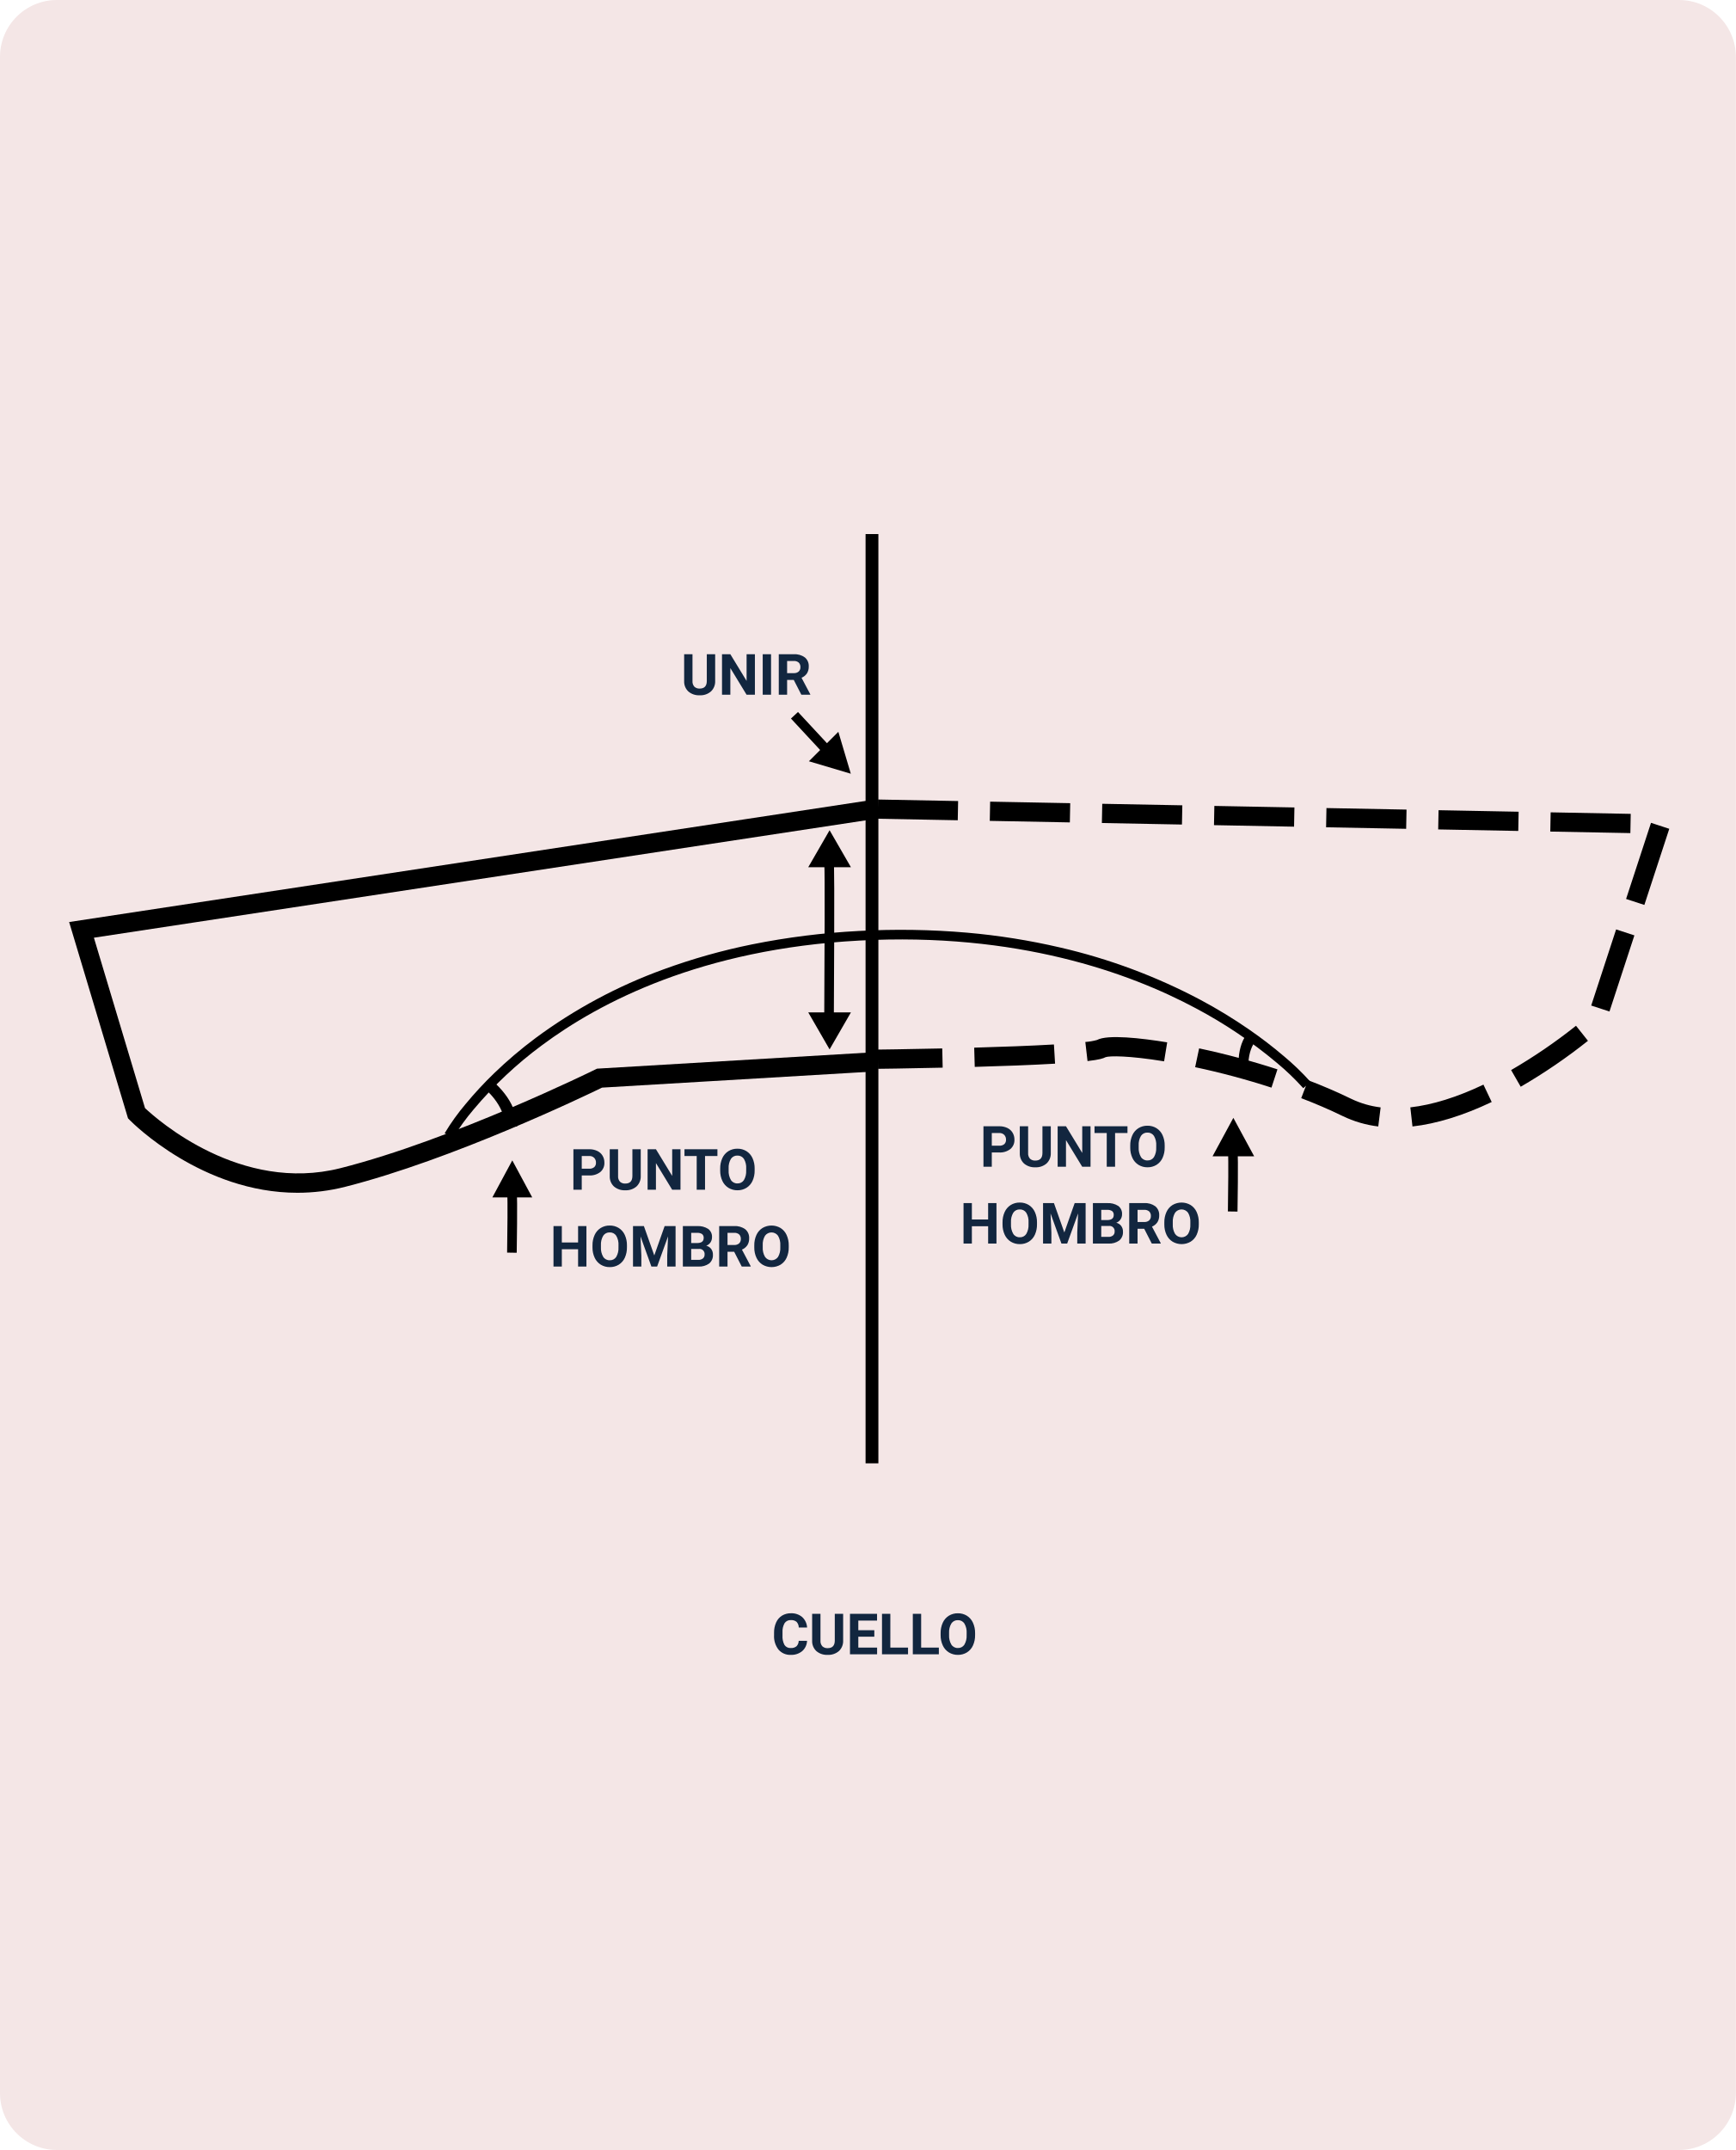
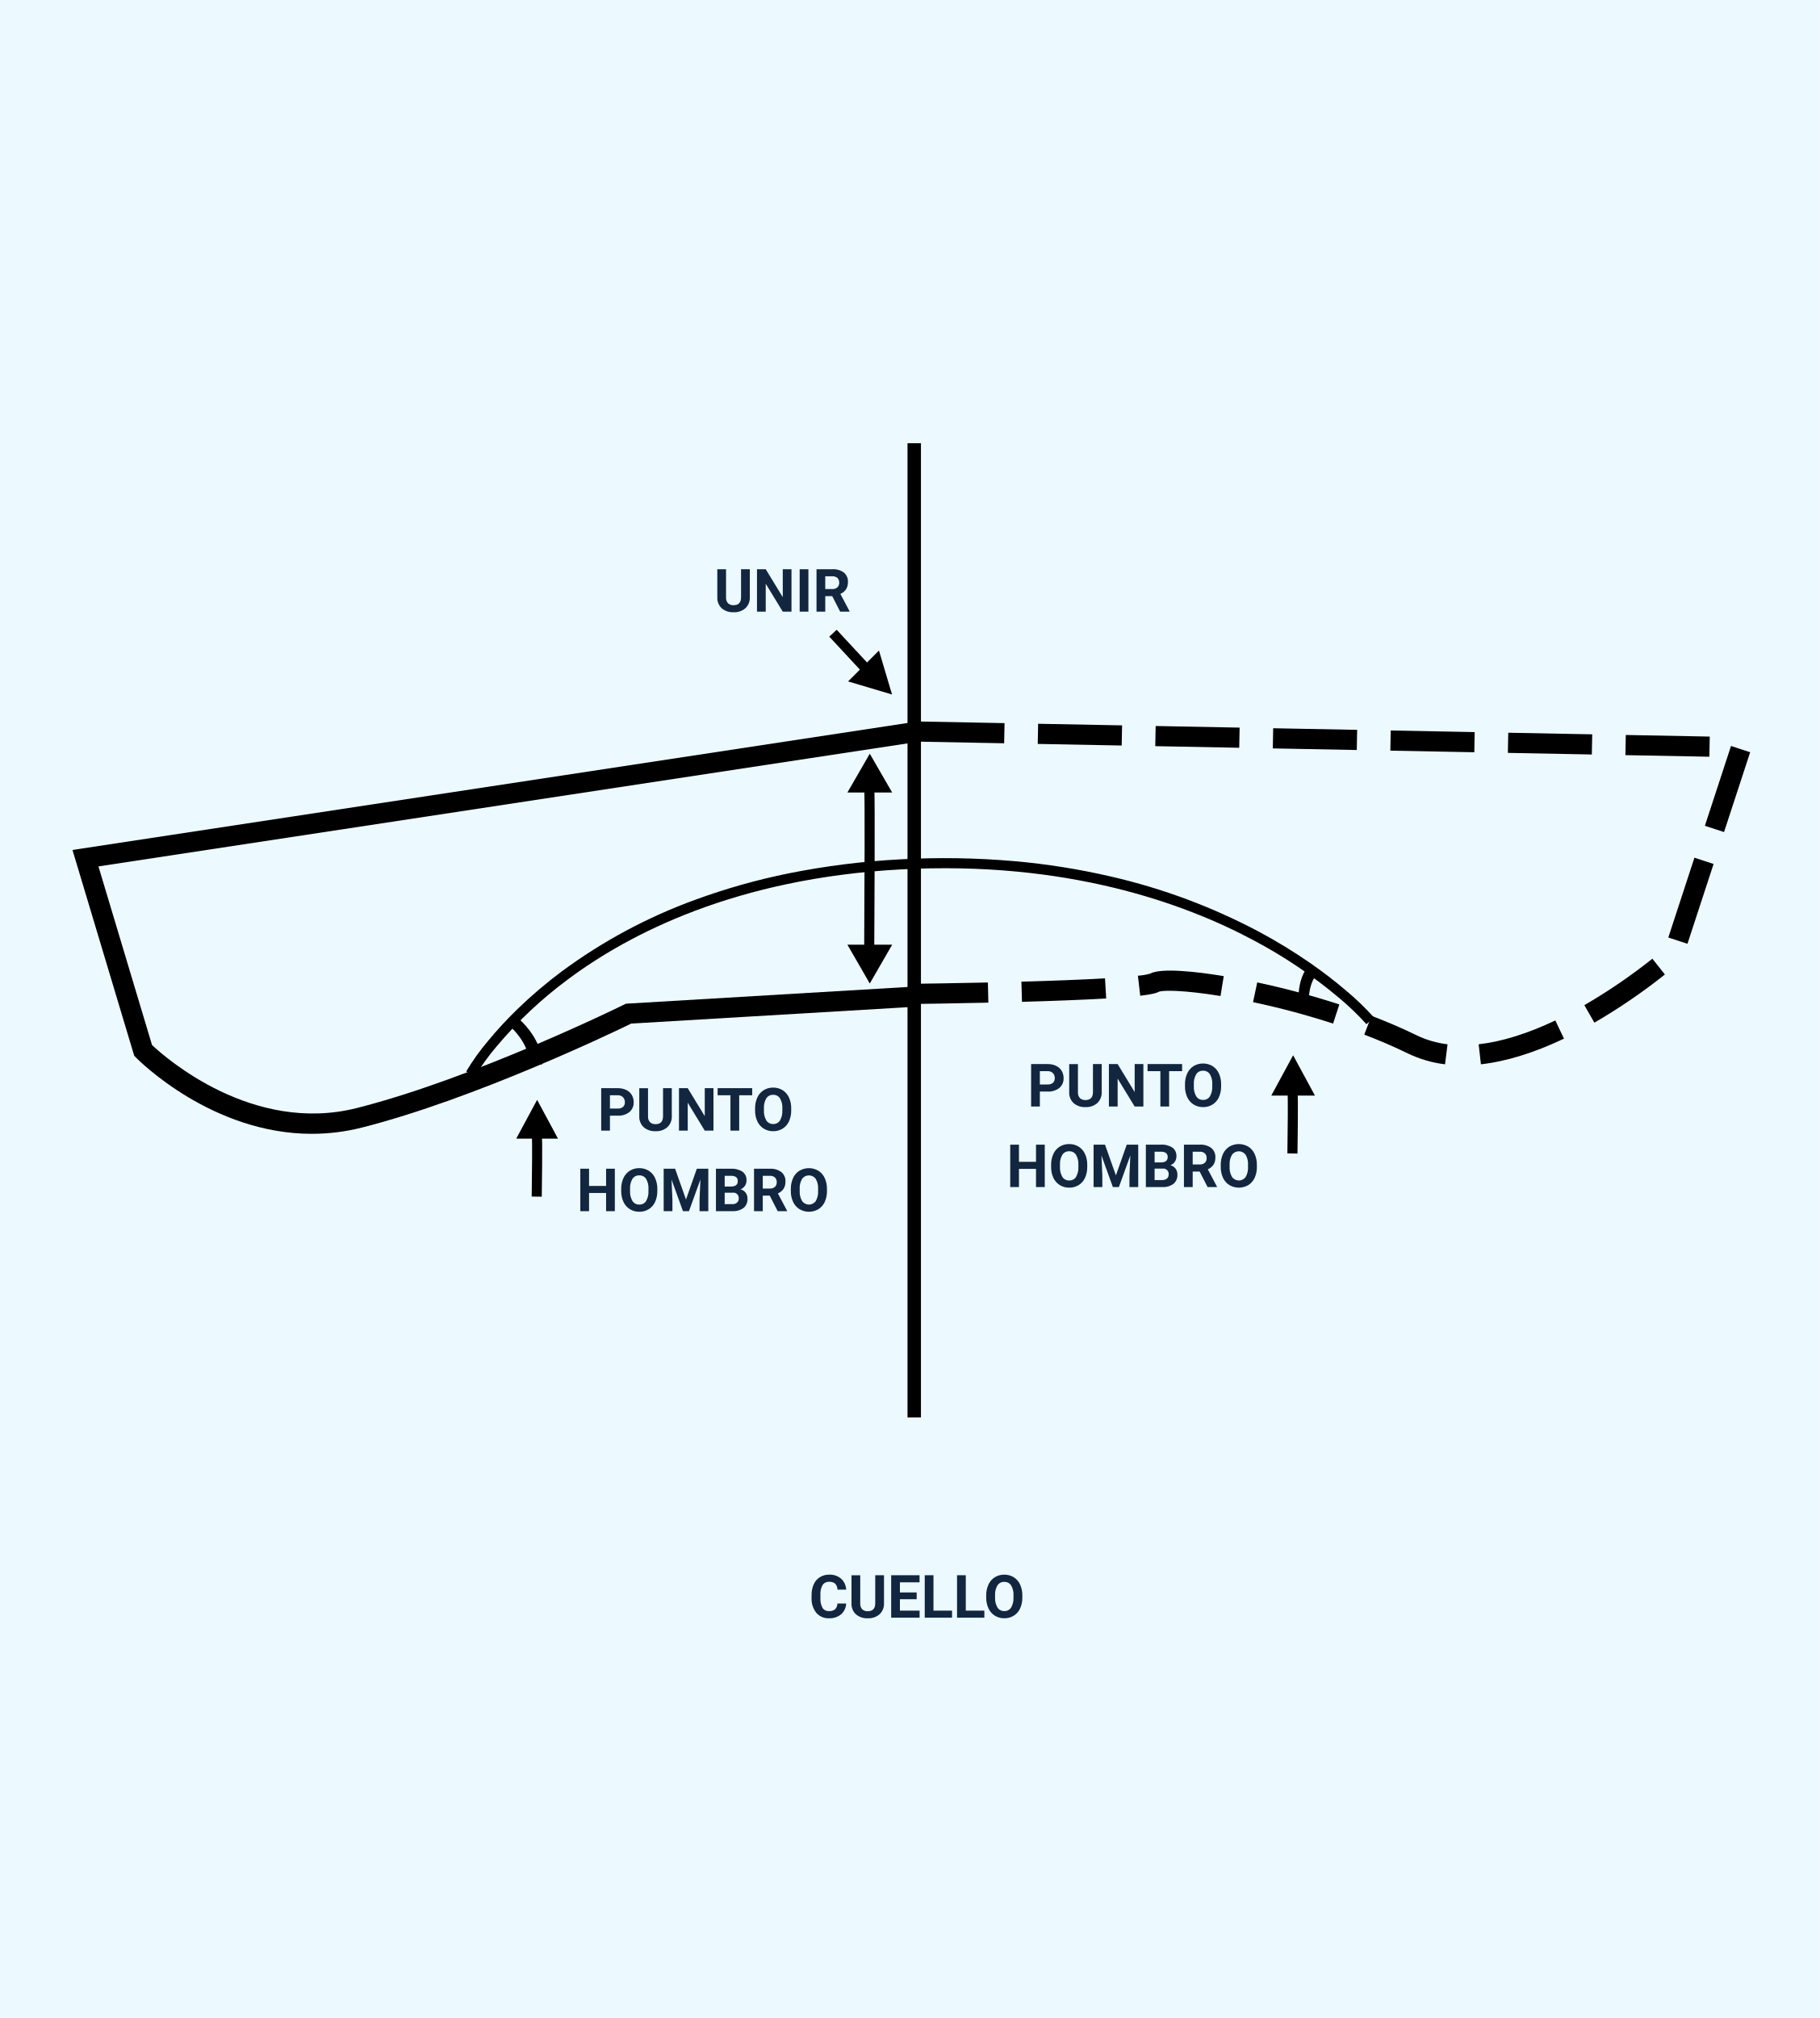
- <svg xmlns="http://www.w3.org/2000/svg" width="610" height="755.385" viewBox="0 0 610 755.385">
-   <g id="Grupo_1114983" data-name="Grupo 1114983" transform="translate(-807.912 -458.568)">
-     <path id="Trazado_904425" data-name="Trazado 904425" d="M20,0H590a20,20,0,0,1,20,20V735.385a20,20,0,0,1-20,20H20a20,20,0,0,1-20-20V20A20,20,0,0,1,20,0Z" transform="translate(807.912 458.568)" fill="#f4e6e6" />
-     <path id="Trazado_900968" data-name="Trazado 900968" d="M-4061.7-10764.05c-33.367,0-57.768-24.358-58.948-25.559l-.587-.6-20.689-68.965,282.474-42.949,1.015,6.677-274.785,41.78,17.96,59.868c4.421,4.158,33.65,29.97,68.683,21.1,39.471-10,89.05-34.412,89.546-34.658l.614-.3,97.275-5.768.4,6.743-95.915,5.687c-5.908,2.877-52.528,25.289-90.26,34.848A68.168,68.168,0,0,1-4061.7-10764.05Z" transform="translate(4974.13 11641.689)" />
-     <path id="Trazado_900969" data-name="Trazado 900969" d="M-3701.595-10787.337l-.755-6.711c7.731-.87,16.375-3.557,25.692-7.984l2.9,6.1C-3683.753-10791.182-3693.118-10788.29-3701.595-10787.337Zm-12.027,0a39.641,39.641,0,0,1-12.506-3.66c-4.684-2.287-9.583-4.381-14.563-6.286l2.413-6.309c5.168,1.977,10.252,4.151,15.113,6.523a32.876,32.876,0,0,0,10.381,3.03Zm-37.524-13.645a264.253,264.253,0,0,0-26.823-7.187l1.4-6.607a271.373,271.373,0,0,1,27.521,7.374Zm87.583-.313-3.367-5.856a188.337,188.337,0,0,0,22.8-15.57l4.2,5.286A195.385,195.385,0,0,1-3663.564-10801.295Zm-225.858-6.3-.077-6.755c.008,0,9.9-.112,22.657-.4l.151,6.752C-3879.5-10807.7-3889.422-10807.591-3889.422-10807.591Zm34-.682-.189-6.751c9.7-.271,19.848-.637,28.018-1.118l.4,6.743C-3835.423-10808.915-3845.647-10808.545-3855.418-10808.272Zm66.543-1.948c-12.453-2.027-19.239-1.963-20.592-1.449-.724.4-2.064.87-6.315,1.361l-.776-6.71a20.543,20.543,0,0,0,4.085-.692c3.739-2.018,15.5-.673,24.683.824Zm156.508-17.5-6.419-2.1,8.756-26.747,6.419,2.1Zm12.259-37.445-6.419-2.1,8.756-26.748,6.419,2.1Zm-4.917-25.242-28.139-.536.129-6.754,28.138.537Zm-39.394-.752-28.138-.536.129-6.754,28.138.537Zm-39.394-.751-28.138-.536.129-6.754,28.138.537Zm-39.394-.751-28.138-.536.129-6.754,28.138.537Zm-39.394-.751-28.138-.536.129-6.753,28.138.536Zm-39.394-.751-28.138-.536.128-6.753,28.139.536Zm-39.394-.752-28.138-.536.128-6.752,28.139.536Z" transform="translate(5005.867 11641.68)" />
-     <path id="Trazado_900970" data-name="Trazado 900970" d="M-4021.758-10788.408l-2.949-1.646a77.711,77.711,0,0,1,7.479-10.41,130.42,130.42,0,0,1,9.9-10.674,151.541,151.541,0,0,1,14.582-12.388,177.194,177.194,0,0,1,44.909-24.1,214.26,214.26,0,0,1,31.162-8.8,256.807,256.807,0,0,1,37.514-4.71,269.845,269.845,0,0,1,38.074.6,234.381,234.381,0,0,1,32.648,5.2A202.337,202.337,0,0,1-3759-10836.88a176.335,176.335,0,0,1,17.009,10.375c4.277,2.961,8.323,6.063,12.023,9.217a89.178,89.178,0,0,1,9.566,9.205l-2.581,2.18a88.221,88.221,0,0,0-9.294-8.915,162.779,162.779,0,0,0-28.479-19.172c-23.343-12.481-62.8-26.74-118.224-23.776-55.377,2.958-91.246,21.659-111.584,36.826a139.55,139.55,0,0,0-23.951,22.5A76.6,76.6,0,0,0-4021.758-10788.408Z" transform="translate(4988.87 11646.793)" />
-     <path id="Trazado_900971" data-name="Trazado 900971" d="M-3891.808-10658.567h-4.5v-326.489h4.5Z" transform="translate(5008.391 11631.264)" />
-     <path id="Trazado_900972" data-name="Trazado 900972" d="M-3902.829-10829.534l-3.377-.02c.124-19.966.232-50.328.026-52.138a1.419,1.419,0,0,0,.061.254l3.2-1.068c.121.365.195.586.221,9.123.013,4.392.008,10.443-.015,17.988C-3902.749-10842.554-3902.828-10829.662-3902.829-10829.534Z" transform="translate(5003.77 11644.156)" />
-     <path id="Trazado_900973" data-name="Trazado 900973" d="M-3902.829-10861.332l-3.376-.053c.112-7.146.226-18.936.052-20.15a1.521,1.521,0,0,0,.35.72l2.573-2.187a3,3,0,0,1,.493,2.021c.021.574.036,1.391.044,2.429.013,1.728.008,4.108-.015,7.072C-3902.749-10866.44-3902.828-10861.382-3902.829-10861.332Z" transform="translate(4892.322 11760.045)" />
-     <path id="Trazado_900974" data-name="Trazado 900974" d="M-3902.829-10861.332l-3.376-.053c.112-7.146.226-18.936.052-20.15a1.521,1.521,0,0,0,.35.72l2.573-2.187a3,3,0,0,1,.493,2.021c.021.574.036,1.391.044,2.429.013,1.728.008,4.108-.015,7.072C-3902.749-10866.44-3902.828-10861.382-3902.829-10861.332Z" transform="translate(5145.613 11745.58)" />
-     <path id="Trazado_904426" data-name="Trazado 904426" d="M7.5,0,15,13H0Z" transform="translate(1091.937 750.262)" />
-     <path id="Trazado_904427" data-name="Trazado 904427" d="M7,0l7,13H0Z" transform="translate(980.937 866.262)" />
-     <path id="Trazado_904428" data-name="Trazado 904428" d="M7.317,0l7.317,13.509H0Z" transform="translate(1234.009 851.322)" />
-     <path id="Trazado_904429" data-name="Trazado 904429" d="M7.317,0l7.317,13.509H0Z" transform="translate(1112.067 725.235) rotate(135)" />
-     <path id="Trazado_904430" data-name="Trazado 904430" d="M7.5,0,15,13H0Z" transform="translate(1106.937 827.262) rotate(180)" />
-     <path id="Línea_1892" data-name="Línea 1892" d="M13.535,17.038-1.1,1.277l2.475-2.3L16.01,14.74Z" transform="translate(1086.962 709.745)" />
-     <path id="Trazado_900975" data-name="Trazado 900975" d="M-4000.78-10798.378h-4.246c0-7.673-7.324-13.433-7.4-13.49l2.913-2.535a26.935,26.935,0,0,1,4.372,4.524,23.156,23.156,0,0,1,2.981,5.03A16.54,16.54,0,0,1-4000.78-10798.378Z" transform="translate(4990.415 11652.721)" />
-     <path id="Trazado_900976" data-name="Trazado 900976" d="M10.751,13.27H6.831C6.831,6.916.068,2.147,0,2.1L2.689,0A23.76,23.76,0,0,1,6.725,3.746,18.859,18.859,0,0,1,9.478,7.912,12.5,12.5,0,0,1,10.751,13.27Z" transform="translate(1245.325 837.643) rotate(-135)" />
-     <path id="Trazado_904431" data-name="Trazado 904431" d="M-31.2-5.01V0h-2.93V-14.219h5.547a6.417,6.417,0,0,1,2.817.586,4.318,4.318,0,0,1,1.87,1.665,4.643,4.643,0,0,1,.654,2.456,4.083,4.083,0,0,1-1.431,3.3,5.959,5.959,0,0,1-3.96,1.206Zm0-2.373h2.617a2.573,2.573,0,0,0,1.772-.547,1.989,1.989,0,0,0,.61-1.562,2.345,2.345,0,0,0-.615-1.689,2.3,2.3,0,0,0-1.7-.664H-31.2Zm20.732-6.836v9.365a4.8,4.8,0,0,1-1.46,3.691A5.629,5.629,0,0,1-15.913.2a5.692,5.692,0,0,1-3.955-1.318,4.713,4.713,0,0,1-1.494-3.623v-9.473h2.93v9.385A2.709,2.709,0,0,0-17.764-2.8a2.568,2.568,0,0,0,1.851.64q2.471,0,2.51-2.6v-9.463ZM3.5,0H.571l-5.7-9.355V0h-2.93V-14.219h2.93L.581-4.844v-9.375H3.5ZM16.479-11.846H12.124V0H9.194V-11.846H4.9v-2.373H16.479ZM29.556-6.787a8.584,8.584,0,0,1-.742,3.682A5.589,5.589,0,0,1,26.689-.664,5.875,5.875,0,0,1,23.521.2a5.915,5.915,0,0,1-3.154-.85,5.644,5.644,0,0,1-2.148-2.427,8.338,8.338,0,0,1-.771-3.628v-.7a8.538,8.538,0,0,1,.757-3.7,5.635,5.635,0,0,1,2.139-2.451,5.883,5.883,0,0,1,3.159-.854,5.883,5.883,0,0,1,3.159.854A5.635,5.635,0,0,1,28.8-11.108a8.514,8.514,0,0,1,.757,3.687Zm-2.969-.645a5.984,5.984,0,0,0-.8-3.4A2.61,2.61,0,0,0,23.5-11.992a2.611,2.611,0,0,0-2.275,1.147,5.915,5.915,0,0,0-.811,3.364v.693a6.058,6.058,0,0,0,.8,3.379,2.6,2.6,0,0,0,2.3,1.2,2.579,2.579,0,0,0,2.266-1.157,6.023,6.023,0,0,0,.8-3.374ZM-29.556,27h-2.93V20.906H-38.2V27h-2.93V12.781h2.93v5.762h5.713V12.781h2.93Zm14.238-6.787a8.583,8.583,0,0,1-.742,3.682,5.589,5.589,0,0,1-2.124,2.441,5.875,5.875,0,0,1-3.169.859,5.915,5.915,0,0,1-3.154-.85,5.644,5.644,0,0,1-2.148-2.427,8.338,8.338,0,0,1-.771-3.628v-.7a8.538,8.538,0,0,1,.757-3.7,5.635,5.635,0,0,1,2.139-2.451,5.883,5.883,0,0,1,3.159-.854,5.883,5.883,0,0,1,3.159.854,5.635,5.635,0,0,1,2.139,2.451,8.514,8.514,0,0,1,.757,3.687Zm-2.969-.645a5.984,5.984,0,0,0-.8-3.4,2.61,2.61,0,0,0-2.285-1.162,2.611,2.611,0,0,0-2.275,1.147,5.915,5.915,0,0,0-.811,3.364v.693a6.058,6.058,0,0,0,.8,3.379,2.6,2.6,0,0,0,2.3,1.2,2.579,2.579,0,0,0,2.266-1.157,6.023,6.023,0,0,0,.8-3.374Zm8.926-6.787,3.652,10.313,3.633-10.312H1.772V27H-1.167V23.113L-.874,16.4-4.712,27H-6.724l-3.828-10.586.293,6.7V27h-2.93V12.781ZM4.331,27V12.781h4.98a6.54,6.54,0,0,1,3.926.991,3.389,3.389,0,0,1,1.338,2.905,3.212,3.212,0,0,1-.537,1.841,3.1,3.1,0,0,1-1.494,1.167,3,3,0,0,1,1.724,1.1,3.262,3.262,0,0,1,.63,2.031,3.752,3.752,0,0,1-1.309,3.105A5.891,5.891,0,0,1,9.858,27Zm2.93-6.191v3.838h2.51a2.422,2.422,0,0,0,1.616-.493,1.691,1.691,0,0,0,.581-1.362,1.786,1.786,0,0,0-2.021-1.982Zm0-2.07H9.429q2.217-.039,2.217-1.768a1.633,1.633,0,0,0-.562-1.392,2.953,2.953,0,0,0-1.772-.425H7.261Zm15.1,3.057H20.024V27h-2.93V12.781h5.283A5.972,5.972,0,0,1,26.265,13.9a3.876,3.876,0,0,1,1.367,3.174A4.374,4.374,0,0,1,27,19.5a4.3,4.3,0,0,1-1.909,1.548l3.076,5.811V27H25.024Zm-2.334-2.373h2.363A2.42,2.42,0,0,0,24.1,18.86a2.007,2.007,0,0,0,.605-1.548,2.148,2.148,0,0,0-.571-1.582,2.374,2.374,0,0,0-1.753-.576H20.024Zm21.514.791a8.583,8.583,0,0,1-.742,3.682,5.589,5.589,0,0,1-2.124,2.441,6.276,6.276,0,0,1-6.323.01A5.644,5.644,0,0,1,30.2,23.919a8.338,8.338,0,0,1-.771-3.628v-.7a8.538,8.538,0,0,1,.757-3.7,5.635,5.635,0,0,1,2.139-2.451,6.267,6.267,0,0,1,6.318,0,5.635,5.635,0,0,1,2.139,2.451,8.514,8.514,0,0,1,.757,3.687Zm-2.969-.645a5.984,5.984,0,0,0-.8-3.4,2.829,2.829,0,0,0-4.561-.015A5.915,5.915,0,0,0,32.4,19.52v.693a6.058,6.058,0,0,0,.8,3.379,2.8,2.8,0,0,0,4.57.044,6.023,6.023,0,0,0,.8-3.374Z" transform="translate(1043.545 876.562)" fill="#12263f" />
-     <path id="Trazado_904432" data-name="Trazado 904432" d="M-23.74-4.736a5.031,5.031,0,0,1-1.694,3.613A5.951,5.951,0,0,1-29.463.2a5.351,5.351,0,0,1-4.3-1.841A7.548,7.548,0,0,1-35.332-6.7v-.869a8.523,8.523,0,0,1,.723-3.613,5.415,5.415,0,0,1,2.065-2.4,5.786,5.786,0,0,1,3.12-.835A5.8,5.8,0,0,1-25.459-13.1a5.407,5.407,0,0,1,1.738,3.7h-2.93a2.97,2.97,0,0,0-.767-2,2.839,2.839,0,0,0-2.007-.62,2.489,2.489,0,0,0-2.192,1.05,5.883,5.883,0,0,0-.747,3.257v1.074a6.3,6.3,0,0,0,.7,3.369,2.443,2.443,0,0,0,2.2,1.064,2.892,2.892,0,0,0,2.026-.62,2.8,2.8,0,0,0,.767-1.919Zm12.686-9.482v9.365a4.8,4.8,0,0,1-1.46,3.691A5.629,5.629,0,0,1-16.5.2a5.692,5.692,0,0,1-3.955-1.318,4.713,4.713,0,0,1-1.494-3.623v-9.473h2.93v9.385A2.709,2.709,0,0,0-18.354-2.8a2.568,2.568,0,0,0,1.851.64q2.471,0,2.51-2.6v-9.463ZM-.1-6.182H-5.723v3.828h6.6V0H-8.652V-14.219H.859v2.373H-5.723v3.389H-.1ZM5.527-2.354h6.221V0H2.6V-14.219h2.93Zm10.83,0h6.221V0h-9.15V-14.219h2.93ZM35.313-6.787a8.583,8.583,0,0,1-.742,3.682A5.589,5.589,0,0,1,32.446-.664,5.875,5.875,0,0,1,29.277.2a5.915,5.915,0,0,1-3.154-.85,5.644,5.644,0,0,1-2.148-2.427A8.338,8.338,0,0,1,23.2-6.709v-.7a8.538,8.538,0,0,1,.757-3.7A5.635,5.635,0,0,1,26.1-13.56a5.883,5.883,0,0,1,3.159-.854,5.883,5.883,0,0,1,3.159.854,5.635,5.635,0,0,1,2.139,2.451,8.514,8.514,0,0,1,.757,3.687Zm-2.969-.645a5.984,5.984,0,0,0-.8-3.4,2.61,2.61,0,0,0-2.285-1.162,2.611,2.611,0,0,0-2.275,1.147,5.915,5.915,0,0,0-.811,3.364v.693a6.058,6.058,0,0,0,.8,3.379,2.6,2.6,0,0,0,2.3,1.2,2.579,2.579,0,0,0,2.266-1.157,6.023,6.023,0,0,0,.8-3.374Z" transform="translate(1115.257 1039.793)" fill="#12263f" />
-     <path id="Trazado_904433" data-name="Trazado 904433" d="M-31.2-5.01V0h-2.93V-14.219h5.547a6.417,6.417,0,0,1,2.817.586,4.318,4.318,0,0,1,1.87,1.665,4.643,4.643,0,0,1,.654,2.456,4.083,4.083,0,0,1-1.431,3.3,5.959,5.959,0,0,1-3.96,1.206Zm0-2.373h2.617a2.573,2.573,0,0,0,1.772-.547,1.989,1.989,0,0,0,.61-1.562,2.345,2.345,0,0,0-.615-1.689,2.3,2.3,0,0,0-1.7-.664H-31.2Zm20.732-6.836v9.365a4.8,4.8,0,0,1-1.46,3.691A5.629,5.629,0,0,1-15.913.2a5.692,5.692,0,0,1-3.955-1.318,4.713,4.713,0,0,1-1.494-3.623v-9.473h2.93v9.385A2.709,2.709,0,0,0-17.764-2.8a2.568,2.568,0,0,0,1.851.64q2.471,0,2.51-2.6v-9.463ZM3.5,0H.571l-5.7-9.355V0h-2.93V-14.219h2.93L.581-4.844v-9.375H3.5ZM16.479-11.846H12.124V0H9.194V-11.846H4.9v-2.373H16.479ZM29.556-6.787a8.584,8.584,0,0,1-.742,3.682A5.589,5.589,0,0,1,26.689-.664,5.875,5.875,0,0,1,23.521.2a5.915,5.915,0,0,1-3.154-.85,5.644,5.644,0,0,1-2.148-2.427,8.338,8.338,0,0,1-.771-3.628v-.7a8.538,8.538,0,0,1,.757-3.7,5.635,5.635,0,0,1,2.139-2.451,5.883,5.883,0,0,1,3.159-.854,5.883,5.883,0,0,1,3.159.854A5.635,5.635,0,0,1,28.8-11.108a8.514,8.514,0,0,1,.757,3.687Zm-2.969-.645a5.984,5.984,0,0,0-.8-3.4A2.61,2.61,0,0,0,23.5-11.992a2.611,2.611,0,0,0-2.275,1.147,5.915,5.915,0,0,0-.811,3.364v.693a6.058,6.058,0,0,0,.8,3.379,2.6,2.6,0,0,0,2.3,1.2,2.579,2.579,0,0,0,2.266-1.157,6.023,6.023,0,0,0,.8-3.374ZM-29.556,27h-2.93V20.906H-38.2V27h-2.93V12.781h2.93v5.762h5.713V12.781h2.93Zm14.238-6.787a8.583,8.583,0,0,1-.742,3.682,5.589,5.589,0,0,1-2.124,2.441,5.875,5.875,0,0,1-3.169.859,5.915,5.915,0,0,1-3.154-.85,5.644,5.644,0,0,1-2.148-2.427,8.338,8.338,0,0,1-.771-3.628v-.7a8.538,8.538,0,0,1,.757-3.7,5.635,5.635,0,0,1,2.139-2.451,5.883,5.883,0,0,1,3.159-.854,5.883,5.883,0,0,1,3.159.854,5.635,5.635,0,0,1,2.139,2.451,8.514,8.514,0,0,1,.757,3.687Zm-2.969-.645a5.984,5.984,0,0,0-.8-3.4,2.61,2.61,0,0,0-2.285-1.162,2.611,2.611,0,0,0-2.275,1.147,5.915,5.915,0,0,0-.811,3.364v.693a6.058,6.058,0,0,0,.8,3.379,2.6,2.6,0,0,0,2.3,1.2,2.579,2.579,0,0,0,2.266-1.157,6.023,6.023,0,0,0,.8-3.374Zm8.926-6.787,3.652,10.313,3.633-10.312H1.772V27H-1.167V23.113L-.874,16.4-4.712,27H-6.724l-3.828-10.586.293,6.7V27h-2.93V12.781ZM4.331,27V12.781h4.98a6.54,6.54,0,0,1,3.926.991,3.389,3.389,0,0,1,1.338,2.905,3.212,3.212,0,0,1-.537,1.841,3.1,3.1,0,0,1-1.494,1.167,3,3,0,0,1,1.724,1.1,3.262,3.262,0,0,1,.63,2.031,3.752,3.752,0,0,1-1.309,3.105A5.891,5.891,0,0,1,9.858,27Zm2.93-6.191v3.838h2.51a2.422,2.422,0,0,0,1.616-.493,1.691,1.691,0,0,0,.581-1.362,1.786,1.786,0,0,0-2.021-1.982Zm0-2.07H9.429q2.217-.039,2.217-1.768a1.633,1.633,0,0,0-.562-1.392,2.953,2.953,0,0,0-1.772-.425H7.261Zm15.1,3.057H20.024V27h-2.93V12.781h5.283A5.972,5.972,0,0,1,26.265,13.9a3.876,3.876,0,0,1,1.367,3.174A4.374,4.374,0,0,1,27,19.5a4.3,4.3,0,0,1-1.909,1.548l3.076,5.811V27H25.024Zm-2.334-2.373h2.363A2.42,2.42,0,0,0,24.1,18.86a2.007,2.007,0,0,0,.605-1.548,2.148,2.148,0,0,0-.571-1.582,2.374,2.374,0,0,0-1.753-.576H20.024Zm21.514.791a8.583,8.583,0,0,1-.742,3.682,5.589,5.589,0,0,1-2.124,2.441,6.276,6.276,0,0,1-6.323.01A5.644,5.644,0,0,1,30.2,23.919a8.338,8.338,0,0,1-.771-3.628v-.7a8.538,8.538,0,0,1,.757-3.7,5.635,5.635,0,0,1,2.139-2.451,6.267,6.267,0,0,1,6.318,0,5.635,5.635,0,0,1,2.139,2.451,8.514,8.514,0,0,1,.757,3.687Zm-2.969-.645a5.984,5.984,0,0,0-.8-3.4,2.829,2.829,0,0,0-4.561-.015A5.915,5.915,0,0,0,32.4,19.52v.693a6.058,6.058,0,0,0,.8,3.379,2.8,2.8,0,0,0,4.57.044,6.023,6.023,0,0,0,.8-3.374Z" transform="translate(1187.639 868.487)" fill="#12263f" />
-     <path id="Trazado_904434" data-name="Trazado 904434" d="M-10.908-14.219v9.365a4.8,4.8,0,0,1-1.46,3.691A5.629,5.629,0,0,1-16.357.2a5.692,5.692,0,0,1-3.955-1.318,4.713,4.713,0,0,1-1.494-3.623v-9.473h2.93v9.385A2.709,2.709,0,0,0-18.208-2.8a2.568,2.568,0,0,0,1.851.64q2.471,0,2.51-2.6v-9.463ZM3.057,0H.127l-5.7-9.355V0h-2.93V-14.219h2.93L.137-4.844v-9.375h2.92ZM8.73,0H5.8V-14.219H8.73Zm7.979-5.205H14.375V0h-2.93V-14.219h5.283A5.972,5.972,0,0,1,20.615-13.1a3.876,3.876,0,0,1,1.367,3.174,4.374,4.374,0,0,1-.63,2.427,4.3,4.3,0,0,1-1.909,1.548L22.52-.137V0H19.375ZM14.375-7.578h2.363a2.42,2.42,0,0,0,1.709-.562,2.007,2.007,0,0,0,.605-1.548,2.148,2.148,0,0,0-.571-1.582,2.374,2.374,0,0,0-1.753-.576H14.375Z" transform="translate(1070.137 702.648)" fill="#12263f" />
+ <svg xmlns="http://www.w3.org/2000/svg" width="610" height="676.285" viewBox="0 0 610 676.285">
+   <g id="Grupo_1115046" data-name="Grupo 1115046" transform="translate(-807.912 -483.668)">
+     <path id="Trazado_905058" data-name="Trazado 905058" d="M0,0H610V676.285H0Z" transform="translate(807.912 483.668)" fill="#ecf9ff" />
+     <path id="Trazado_900968" data-name="Trazado 900968" d="M-4061.7-10764.05c-33.367,0-57.768-24.358-58.948-25.559l-.587-.6-20.689-68.965,282.474-42.949,1.015,6.677-274.785,41.78,17.96,59.868c4.421,4.158,33.65,29.97,68.683,21.1,39.471-10,89.05-34.412,89.546-34.658l.614-.3,97.275-5.768.4,6.743-95.915,5.687c-5.908,2.877-52.528,25.289-90.26,34.848A68.168,68.168,0,0,1-4061.7-10764.05Z" transform="translate(4974.13 11627.689)" />
+     <path id="Trazado_900969" data-name="Trazado 900969" d="M-3701.595-10787.337l-.755-6.711c7.731-.87,16.375-3.557,25.692-7.984l2.9,6.1C-3683.753-10791.182-3693.118-10788.29-3701.595-10787.337Zm-12.027,0a39.641,39.641,0,0,1-12.506-3.66c-4.684-2.287-9.583-4.381-14.563-6.286l2.413-6.309c5.168,1.977,10.252,4.151,15.113,6.523a32.876,32.876,0,0,0,10.381,3.03Zm-37.524-13.645a264.253,264.253,0,0,0-26.823-7.187l1.4-6.607a271.373,271.373,0,0,1,27.521,7.374Zm87.583-.313-3.367-5.856a188.337,188.337,0,0,0,22.8-15.57l4.2,5.286A195.385,195.385,0,0,1-3663.564-10801.295Zm-225.858-6.3-.077-6.755c.008,0,9.9-.112,22.657-.4l.151,6.752C-3879.5-10807.7-3889.422-10807.591-3889.422-10807.591Zm34-.682-.189-6.751c9.7-.271,19.848-.637,28.018-1.118l.4,6.743C-3835.423-10808.915-3845.647-10808.545-3855.418-10808.272Zm66.543-1.948c-12.453-2.027-19.239-1.963-20.592-1.449-.724.4-2.064.87-6.315,1.361l-.776-6.71a20.543,20.543,0,0,0,4.085-.692c3.739-2.018,15.5-.673,24.683.824Zm156.508-17.5-6.419-2.1,8.756-26.747,6.419,2.1Zm12.259-37.445-6.419-2.1,8.756-26.748,6.419,2.1Zm-4.917-25.242-28.139-.536.129-6.754,28.138.537Zm-39.394-.752-28.138-.536.129-6.754,28.138.537Zm-39.394-.751-28.138-.536.129-6.754,28.138.537Zm-39.394-.751-28.138-.536.129-6.754,28.138.537Zm-39.394-.751-28.138-.536.129-6.753,28.138.536Zm-39.394-.751-28.138-.536.128-6.753,28.139.536Zm-39.394-.752-28.138-.536.128-6.752,28.139.536Z" transform="translate(5005.867 11627.68)" />
+     <path id="Trazado_900970" data-name="Trazado 900970" d="M-4021.758-10788.408l-2.949-1.646a77.711,77.711,0,0,1,7.479-10.41,130.42,130.42,0,0,1,9.9-10.674,151.541,151.541,0,0,1,14.582-12.388,177.194,177.194,0,0,1,44.909-24.1,214.26,214.26,0,0,1,31.162-8.8,256.807,256.807,0,0,1,37.514-4.71,269.845,269.845,0,0,1,38.074.6,234.381,234.381,0,0,1,32.648,5.2A202.337,202.337,0,0,1-3759-10836.88a176.335,176.335,0,0,1,17.009,10.375c4.277,2.961,8.323,6.063,12.023,9.217a89.178,89.178,0,0,1,9.566,9.205l-2.581,2.18a88.221,88.221,0,0,0-9.294-8.915,162.779,162.779,0,0,0-28.479-19.172c-23.343-12.481-62.8-26.74-118.224-23.776-55.377,2.958-91.246,21.659-111.584,36.826a139.55,139.55,0,0,0-23.951,22.5A76.6,76.6,0,0,0-4021.758-10788.408Z" transform="translate(4988.87 11632.793)" />
+     <path id="Trazado_900971" data-name="Trazado 900971" d="M-3891.808-10658.567h-4.5v-326.489h4.5Z" transform="translate(5008.391 11617.264)" />
+     <path id="Trazado_900972" data-name="Trazado 900972" d="M-3902.829-10829.534l-3.377-.02c.124-19.966.232-50.328.026-52.138a1.419,1.419,0,0,0,.061.254l3.2-1.068c.121.365.195.586.221,9.123.013,4.392.008,10.443-.015,17.988C-3902.749-10842.554-3902.828-10829.662-3902.829-10829.534Z" transform="translate(5003.77 11630.156)" />
+     <path id="Trazado_900973" data-name="Trazado 900973" d="M-3902.829-10861.332l-3.376-.053c.112-7.146.226-18.936.052-20.15a1.521,1.521,0,0,0,.35.72l2.573-2.187a3,3,0,0,1,.493,2.021c.021.574.036,1.391.044,2.429.013,1.728.008,4.108-.015,7.072C-3902.749-10866.44-3902.828-10861.382-3902.829-10861.332Z" transform="translate(4892.322 11746.045)" />
+     <path id="Trazado_900974" data-name="Trazado 900974" d="M-3902.829-10861.332l-3.376-.053c.112-7.146.226-18.936.052-20.15a1.521,1.521,0,0,0,.35.72l2.573-2.187a3,3,0,0,1,.493,2.021c.021.574.036,1.391.044,2.429.013,1.728.008,4.108-.015,7.072C-3902.749-10866.44-3902.828-10861.382-3902.829-10861.332Z" transform="translate(5145.613 11731.58)" />
+     <path id="Trazado_905059" data-name="Trazado 905059" d="M7.5,0,15,13H0Z" transform="translate(1091.937 736.262)" />
+     <path id="Trazado_905060" data-name="Trazado 905060" d="M7,0l7,13H0Z" transform="translate(980.937 852.262)" />
+     <path id="Trazado_905061" data-name="Trazado 905061" d="M7.317,0l7.317,13.509H0Z" transform="translate(1234.009 837.322)" />
+     <path id="Trazado_905062" data-name="Trazado 905062" d="M7.317,0l7.317,13.509H0Z" transform="translate(1112.067 711.235) rotate(135)" />
+     <path id="Trazado_905063" data-name="Trazado 905063" d="M7.5,0,15,13H0Z" transform="translate(1106.937 813.262) rotate(180)" />
+     <path id="Línea_1892" data-name="Línea 1892" d="M13.535,17.038-1.1,1.277l2.475-2.3L16.01,14.74Z" transform="translate(1086.962 695.745)" />
+     <path id="Trazado_900975" data-name="Trazado 900975" d="M-4000.78-10798.378h-4.246c0-7.673-7.324-13.433-7.4-13.49l2.913-2.535a26.935,26.935,0,0,1,4.372,4.524,23.156,23.156,0,0,1,2.981,5.03A16.54,16.54,0,0,1-4000.78-10798.378Z" transform="translate(4990.415 11638.721)" />
+     <path id="Trazado_900976" data-name="Trazado 900976" d="M10.751,13.27H6.831C6.831,6.916.068,2.147,0,2.1L2.689,0A23.76,23.76,0,0,1,6.725,3.746,18.859,18.859,0,0,1,9.478,7.912,12.5,12.5,0,0,1,10.751,13.27Z" transform="translate(1245.325 823.643) rotate(-135)" />
+     <path id="Trazado_905064" data-name="Trazado 905064" d="M-31.2-5.01V0h-2.93V-14.219h5.547a6.417,6.417,0,0,1,2.817.586,4.318,4.318,0,0,1,1.87,1.665,4.643,4.643,0,0,1,.654,2.456,4.083,4.083,0,0,1-1.431,3.3,5.959,5.959,0,0,1-3.96,1.206Zm0-2.373h2.617a2.573,2.573,0,0,0,1.772-.547,1.989,1.989,0,0,0,.61-1.562,2.345,2.345,0,0,0-.615-1.689,2.3,2.3,0,0,0-1.7-.664H-31.2Zm20.732-6.836v9.365a4.8,4.8,0,0,1-1.46,3.691A5.629,5.629,0,0,1-15.913.2a5.692,5.692,0,0,1-3.955-1.318,4.713,4.713,0,0,1-1.494-3.623v-9.473h2.93v9.385A2.709,2.709,0,0,0-17.764-2.8a2.568,2.568,0,0,0,1.851.64q2.471,0,2.51-2.6v-9.463ZM3.5,0H.571l-5.7-9.355V0h-2.93V-14.219h2.93L.581-4.844v-9.375H3.5ZM16.479-11.846H12.124V0H9.194V-11.846H4.9v-2.373H16.479ZM29.556-6.787a8.584,8.584,0,0,1-.742,3.682A5.589,5.589,0,0,1,26.689-.664,5.875,5.875,0,0,1,23.521.2a5.915,5.915,0,0,1-3.154-.85,5.644,5.644,0,0,1-2.148-2.427,8.338,8.338,0,0,1-.771-3.628v-.7a8.538,8.538,0,0,1,.757-3.7,5.635,5.635,0,0,1,2.139-2.451,5.883,5.883,0,0,1,3.159-.854,5.883,5.883,0,0,1,3.159.854A5.635,5.635,0,0,1,28.8-11.108a8.514,8.514,0,0,1,.757,3.687Zm-2.969-.645a5.984,5.984,0,0,0-.8-3.4A2.61,2.61,0,0,0,23.5-11.992a2.611,2.611,0,0,0-2.275,1.147,5.915,5.915,0,0,0-.811,3.364v.693a6.058,6.058,0,0,0,.8,3.379,2.6,2.6,0,0,0,2.3,1.2,2.579,2.579,0,0,0,2.266-1.157,6.023,6.023,0,0,0,.8-3.374ZM-29.556,27h-2.93V20.906H-38.2V27h-2.93V12.781h2.93v5.762h5.713V12.781h2.93Zm14.238-6.787a8.583,8.583,0,0,1-.742,3.682,5.589,5.589,0,0,1-2.124,2.441,5.875,5.875,0,0,1-3.169.859,5.915,5.915,0,0,1-3.154-.85,5.644,5.644,0,0,1-2.148-2.427,8.338,8.338,0,0,1-.771-3.628v-.7a8.538,8.538,0,0,1,.757-3.7,5.635,5.635,0,0,1,2.139-2.451,5.883,5.883,0,0,1,3.159-.854,5.883,5.883,0,0,1,3.159.854,5.635,5.635,0,0,1,2.139,2.451,8.514,8.514,0,0,1,.757,3.687Zm-2.969-.645a5.984,5.984,0,0,0-.8-3.4,2.61,2.61,0,0,0-2.285-1.162,2.611,2.611,0,0,0-2.275,1.147,5.915,5.915,0,0,0-.811,3.364v.693a6.058,6.058,0,0,0,.8,3.379,2.6,2.6,0,0,0,2.3,1.2,2.579,2.579,0,0,0,2.266-1.157,6.023,6.023,0,0,0,.8-3.374Zm8.926-6.787,3.652,10.313,3.633-10.312H1.772V27H-1.167V23.113L-.874,16.4-4.712,27H-6.724l-3.828-10.586.293,6.7V27h-2.93V12.781ZM4.331,27V12.781h4.98a6.54,6.54,0,0,1,3.926.991,3.389,3.389,0,0,1,1.338,2.905,3.212,3.212,0,0,1-.537,1.841,3.1,3.1,0,0,1-1.494,1.167,3,3,0,0,1,1.724,1.1,3.262,3.262,0,0,1,.63,2.031,3.752,3.752,0,0,1-1.309,3.105A5.891,5.891,0,0,1,9.858,27Zm2.93-6.191v3.838h2.51a2.422,2.422,0,0,0,1.616-.493,1.691,1.691,0,0,0,.581-1.362,1.786,1.786,0,0,0-2.021-1.982Zm0-2.07H9.429q2.217-.039,2.217-1.768a1.633,1.633,0,0,0-.562-1.392,2.953,2.953,0,0,0-1.772-.425H7.261Zm15.1,3.057H20.024V27h-2.93V12.781h5.283A5.972,5.972,0,0,1,26.265,13.9a3.876,3.876,0,0,1,1.367,3.174A4.374,4.374,0,0,1,27,19.5a4.3,4.3,0,0,1-1.909,1.548l3.076,5.811V27H25.024Zm-2.334-2.373h2.363A2.42,2.42,0,0,0,24.1,18.86a2.007,2.007,0,0,0,.605-1.548,2.148,2.148,0,0,0-.571-1.582,2.374,2.374,0,0,0-1.753-.576H20.024Zm21.514.791a8.583,8.583,0,0,1-.742,3.682,5.589,5.589,0,0,1-2.124,2.441,6.276,6.276,0,0,1-6.323.01A5.644,5.644,0,0,1,30.2,23.919a8.338,8.338,0,0,1-.771-3.628v-.7a8.538,8.538,0,0,1,.757-3.7,5.635,5.635,0,0,1,2.139-2.451,6.267,6.267,0,0,1,6.318,0,5.635,5.635,0,0,1,2.139,2.451,8.514,8.514,0,0,1,.757,3.687Zm-2.969-.645a5.984,5.984,0,0,0-.8-3.4,2.829,2.829,0,0,0-4.561-.015A5.915,5.915,0,0,0,32.4,19.52v.693a6.058,6.058,0,0,0,.8,3.379,2.8,2.8,0,0,0,4.57.044,6.023,6.023,0,0,0,.8-3.374Z" transform="translate(1043.545 862.562)" fill="#12263f" />
+     <path id="Trazado_905065" data-name="Trazado 905065" d="M-23.74-4.736a5.031,5.031,0,0,1-1.694,3.613A5.951,5.951,0,0,1-29.463.2a5.351,5.351,0,0,1-4.3-1.841A7.548,7.548,0,0,1-35.332-6.7v-.869a8.523,8.523,0,0,1,.723-3.613,5.415,5.415,0,0,1,2.065-2.4,5.786,5.786,0,0,1,3.12-.835A5.8,5.8,0,0,1-25.459-13.1a5.407,5.407,0,0,1,1.738,3.7h-2.93a2.97,2.97,0,0,0-.767-2,2.839,2.839,0,0,0-2.007-.62,2.489,2.489,0,0,0-2.192,1.05,5.883,5.883,0,0,0-.747,3.257v1.074a6.3,6.3,0,0,0,.7,3.369,2.443,2.443,0,0,0,2.2,1.064,2.892,2.892,0,0,0,2.026-.62,2.8,2.8,0,0,0,.767-1.919Zm12.686-9.482v9.365a4.8,4.8,0,0,1-1.46,3.691A5.629,5.629,0,0,1-16.5.2a5.692,5.692,0,0,1-3.955-1.318,4.713,4.713,0,0,1-1.494-3.623v-9.473h2.93v9.385A2.709,2.709,0,0,0-18.354-2.8a2.568,2.568,0,0,0,1.851.64q2.471,0,2.51-2.6v-9.463ZM-.1-6.182H-5.723v3.828h6.6V0H-8.652V-14.219H.859v2.373H-5.723v3.389H-.1ZM5.527-2.354h6.221V0H2.6V-14.219h2.93Zm10.83,0h6.221V0h-9.15V-14.219h2.93ZM35.313-6.787a8.583,8.583,0,0,1-.742,3.682A5.589,5.589,0,0,1,32.446-.664,5.875,5.875,0,0,1,29.277.2a5.915,5.915,0,0,1-3.154-.85,5.644,5.644,0,0,1-2.148-2.427A8.338,8.338,0,0,1,23.2-6.709v-.7a8.538,8.538,0,0,1,.757-3.7A5.635,5.635,0,0,1,26.1-13.56a5.883,5.883,0,0,1,3.159-.854,5.883,5.883,0,0,1,3.159.854,5.635,5.635,0,0,1,2.139,2.451,8.514,8.514,0,0,1,.757,3.687Zm-2.969-.645a5.984,5.984,0,0,0-.8-3.4,2.61,2.61,0,0,0-2.285-1.162,2.611,2.611,0,0,0-2.275,1.147,5.915,5.915,0,0,0-.811,3.364v.693a6.058,6.058,0,0,0,.8,3.379,2.6,2.6,0,0,0,2.3,1.2,2.579,2.579,0,0,0,2.266-1.157,6.023,6.023,0,0,0,.8-3.374Z" transform="translate(1115.257 1025.793)" fill="#12263f" />
+     <path id="Trazado_905066" data-name="Trazado 905066" d="M-31.2-5.01V0h-2.93V-14.219h5.547a6.417,6.417,0,0,1,2.817.586,4.318,4.318,0,0,1,1.87,1.665,4.643,4.643,0,0,1,.654,2.456,4.083,4.083,0,0,1-1.431,3.3,5.959,5.959,0,0,1-3.96,1.206Zm0-2.373h2.617a2.573,2.573,0,0,0,1.772-.547,1.989,1.989,0,0,0,.61-1.562,2.345,2.345,0,0,0-.615-1.689,2.3,2.3,0,0,0-1.7-.664H-31.2Zm20.732-6.836v9.365a4.8,4.8,0,0,1-1.46,3.691A5.629,5.629,0,0,1-15.913.2a5.692,5.692,0,0,1-3.955-1.318,4.713,4.713,0,0,1-1.494-3.623v-9.473h2.93v9.385A2.709,2.709,0,0,0-17.764-2.8a2.568,2.568,0,0,0,1.851.64q2.471,0,2.51-2.6v-9.463ZM3.5,0H.571l-5.7-9.355V0h-2.93V-14.219h2.93L.581-4.844v-9.375H3.5ZM16.479-11.846H12.124V0H9.194V-11.846H4.9v-2.373H16.479ZM29.556-6.787a8.584,8.584,0,0,1-.742,3.682A5.589,5.589,0,0,1,26.689-.664,5.875,5.875,0,0,1,23.521.2a5.915,5.915,0,0,1-3.154-.85,5.644,5.644,0,0,1-2.148-2.427,8.338,8.338,0,0,1-.771-3.628v-.7a8.538,8.538,0,0,1,.757-3.7,5.635,5.635,0,0,1,2.139-2.451,5.883,5.883,0,0,1,3.159-.854,5.883,5.883,0,0,1,3.159.854A5.635,5.635,0,0,1,28.8-11.108a8.514,8.514,0,0,1,.757,3.687Zm-2.969-.645a5.984,5.984,0,0,0-.8-3.4A2.61,2.61,0,0,0,23.5-11.992a2.611,2.611,0,0,0-2.275,1.147,5.915,5.915,0,0,0-.811,3.364v.693a6.058,6.058,0,0,0,.8,3.379,2.6,2.6,0,0,0,2.3,1.2,2.579,2.579,0,0,0,2.266-1.157,6.023,6.023,0,0,0,.8-3.374ZM-29.556,27h-2.93V20.906H-38.2V27h-2.93V12.781h2.93v5.762h5.713V12.781h2.93Zm14.238-6.787a8.583,8.583,0,0,1-.742,3.682,5.589,5.589,0,0,1-2.124,2.441,5.875,5.875,0,0,1-3.169.859,5.915,5.915,0,0,1-3.154-.85,5.644,5.644,0,0,1-2.148-2.427,8.338,8.338,0,0,1-.771-3.628v-.7a8.538,8.538,0,0,1,.757-3.7,5.635,5.635,0,0,1,2.139-2.451,5.883,5.883,0,0,1,3.159-.854,5.883,5.883,0,0,1,3.159.854,5.635,5.635,0,0,1,2.139,2.451,8.514,8.514,0,0,1,.757,3.687Zm-2.969-.645a5.984,5.984,0,0,0-.8-3.4,2.61,2.61,0,0,0-2.285-1.162,2.611,2.611,0,0,0-2.275,1.147,5.915,5.915,0,0,0-.811,3.364v.693a6.058,6.058,0,0,0,.8,3.379,2.6,2.6,0,0,0,2.3,1.2,2.579,2.579,0,0,0,2.266-1.157,6.023,6.023,0,0,0,.8-3.374Zm8.926-6.787,3.652,10.313,3.633-10.312H1.772V27H-1.167V23.113L-.874,16.4-4.712,27H-6.724l-3.828-10.586.293,6.7V27h-2.93V12.781ZM4.331,27V12.781h4.98a6.54,6.54,0,0,1,3.926.991,3.389,3.389,0,0,1,1.338,2.905,3.212,3.212,0,0,1-.537,1.841,3.1,3.1,0,0,1-1.494,1.167,3,3,0,0,1,1.724,1.1,3.262,3.262,0,0,1,.63,2.031,3.752,3.752,0,0,1-1.309,3.105A5.891,5.891,0,0,1,9.858,27Zm2.93-6.191v3.838h2.51a2.422,2.422,0,0,0,1.616-.493,1.691,1.691,0,0,0,.581-1.362,1.786,1.786,0,0,0-2.021-1.982Zm0-2.07H9.429q2.217-.039,2.217-1.768a1.633,1.633,0,0,0-.562-1.392,2.953,2.953,0,0,0-1.772-.425H7.261Zm15.1,3.057H20.024V27h-2.93V12.781h5.283A5.972,5.972,0,0,1,26.265,13.9a3.876,3.876,0,0,1,1.367,3.174A4.374,4.374,0,0,1,27,19.5a4.3,4.3,0,0,1-1.909,1.548l3.076,5.811V27H25.024Zm-2.334-2.373h2.363A2.42,2.42,0,0,0,24.1,18.86a2.007,2.007,0,0,0,.605-1.548,2.148,2.148,0,0,0-.571-1.582,2.374,2.374,0,0,0-1.753-.576H20.024Zm21.514.791a8.583,8.583,0,0,1-.742,3.682,5.589,5.589,0,0,1-2.124,2.441,6.276,6.276,0,0,1-6.323.01A5.644,5.644,0,0,1,30.2,23.919a8.338,8.338,0,0,1-.771-3.628v-.7a8.538,8.538,0,0,1,.757-3.7,5.635,5.635,0,0,1,2.139-2.451,6.267,6.267,0,0,1,6.318,0,5.635,5.635,0,0,1,2.139,2.451,8.514,8.514,0,0,1,.757,3.687Zm-2.969-.645a5.984,5.984,0,0,0-.8-3.4,2.829,2.829,0,0,0-4.561-.015A5.915,5.915,0,0,0,32.4,19.52v.693a6.058,6.058,0,0,0,.8,3.379,2.8,2.8,0,0,0,4.57.044,6.023,6.023,0,0,0,.8-3.374Z" transform="translate(1187.639 854.487)" fill="#12263f" />
+     <path id="Trazado_905067" data-name="Trazado 905067" d="M-10.908-14.219v9.365a4.8,4.8,0,0,1-1.46,3.691A5.629,5.629,0,0,1-16.357.2a5.692,5.692,0,0,1-3.955-1.318,4.713,4.713,0,0,1-1.494-3.623v-9.473h2.93v9.385A2.709,2.709,0,0,0-18.208-2.8a2.568,2.568,0,0,0,1.851.64q2.471,0,2.51-2.6v-9.463ZM3.057,0H.127l-5.7-9.355V0h-2.93V-14.219h2.93L.137-4.844v-9.375h2.92ZM8.73,0H5.8V-14.219H8.73Zm7.979-5.205H14.375V0h-2.93V-14.219h5.283A5.972,5.972,0,0,1,20.615-13.1a3.876,3.876,0,0,1,1.367,3.174,4.374,4.374,0,0,1-.63,2.427,4.3,4.3,0,0,1-1.909,1.548L22.52-.137V0H19.375ZM14.375-7.578h2.363a2.42,2.42,0,0,0,1.709-.562,2.007,2.007,0,0,0,.605-1.548,2.148,2.148,0,0,0-.571-1.582,2.374,2.374,0,0,0-1.753-.576H14.375Z" transform="translate(1070.137 688.648)" fill="#12263f" />
  </g>
</svg>
